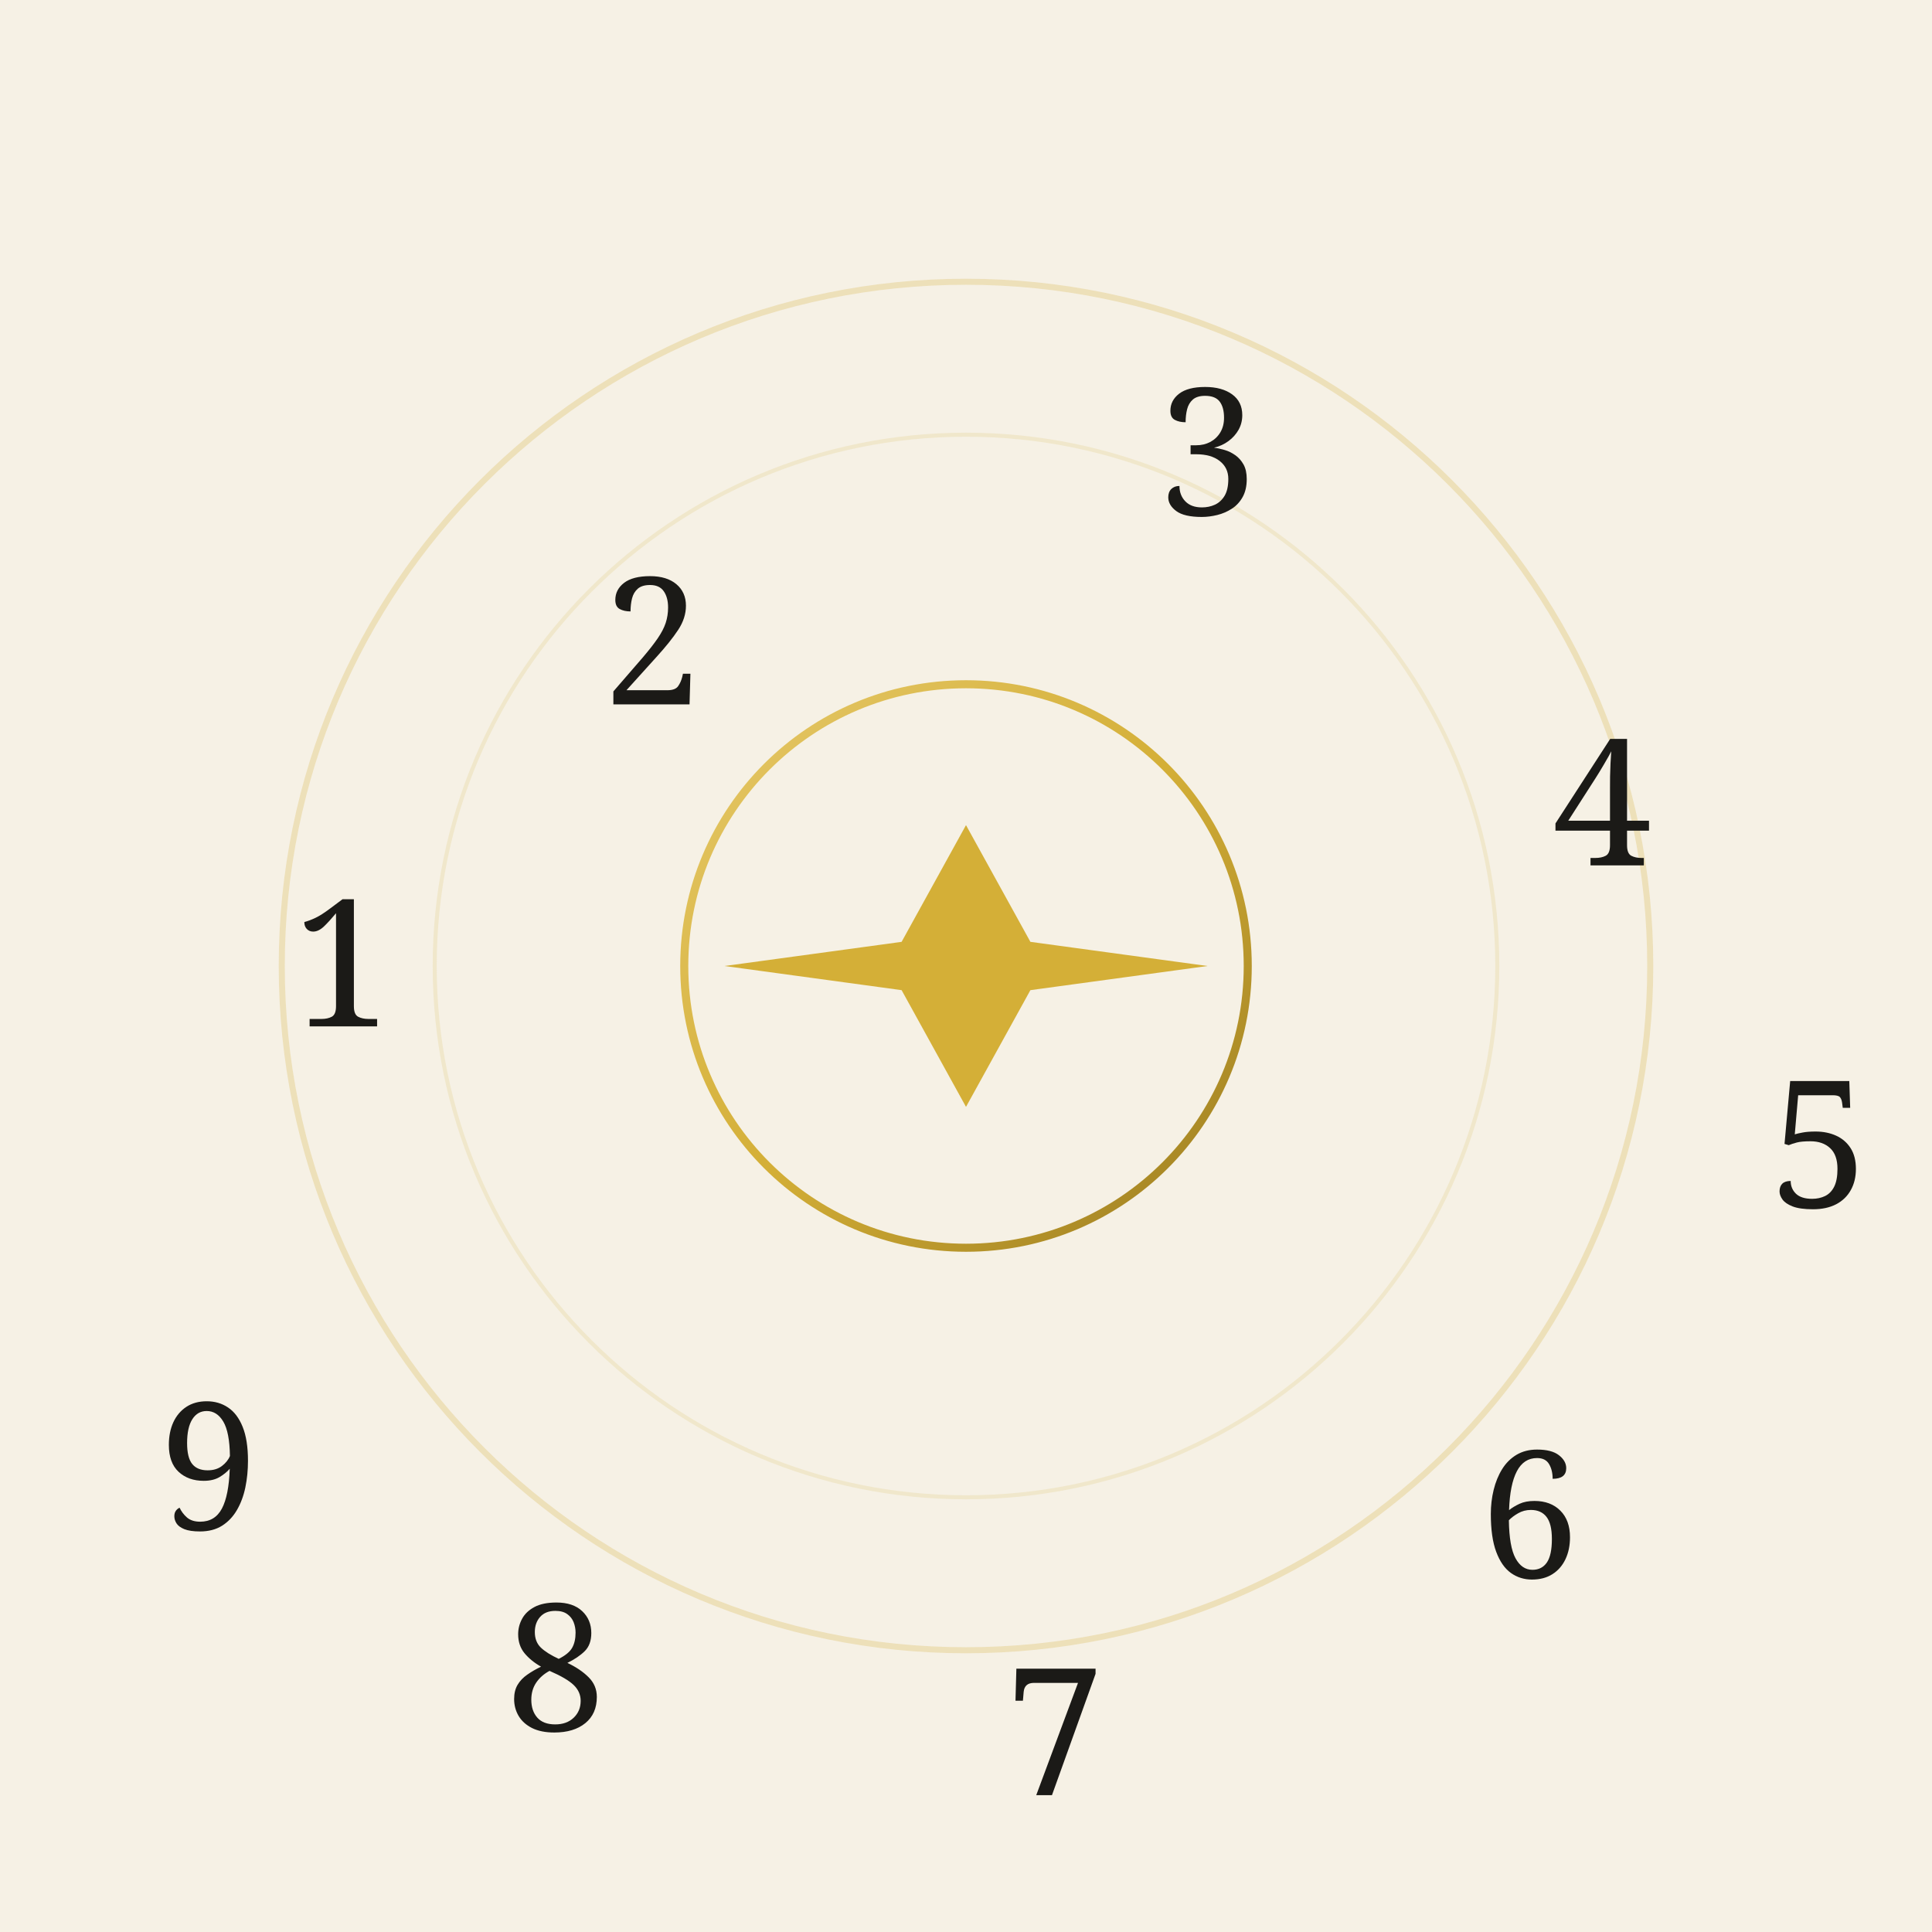
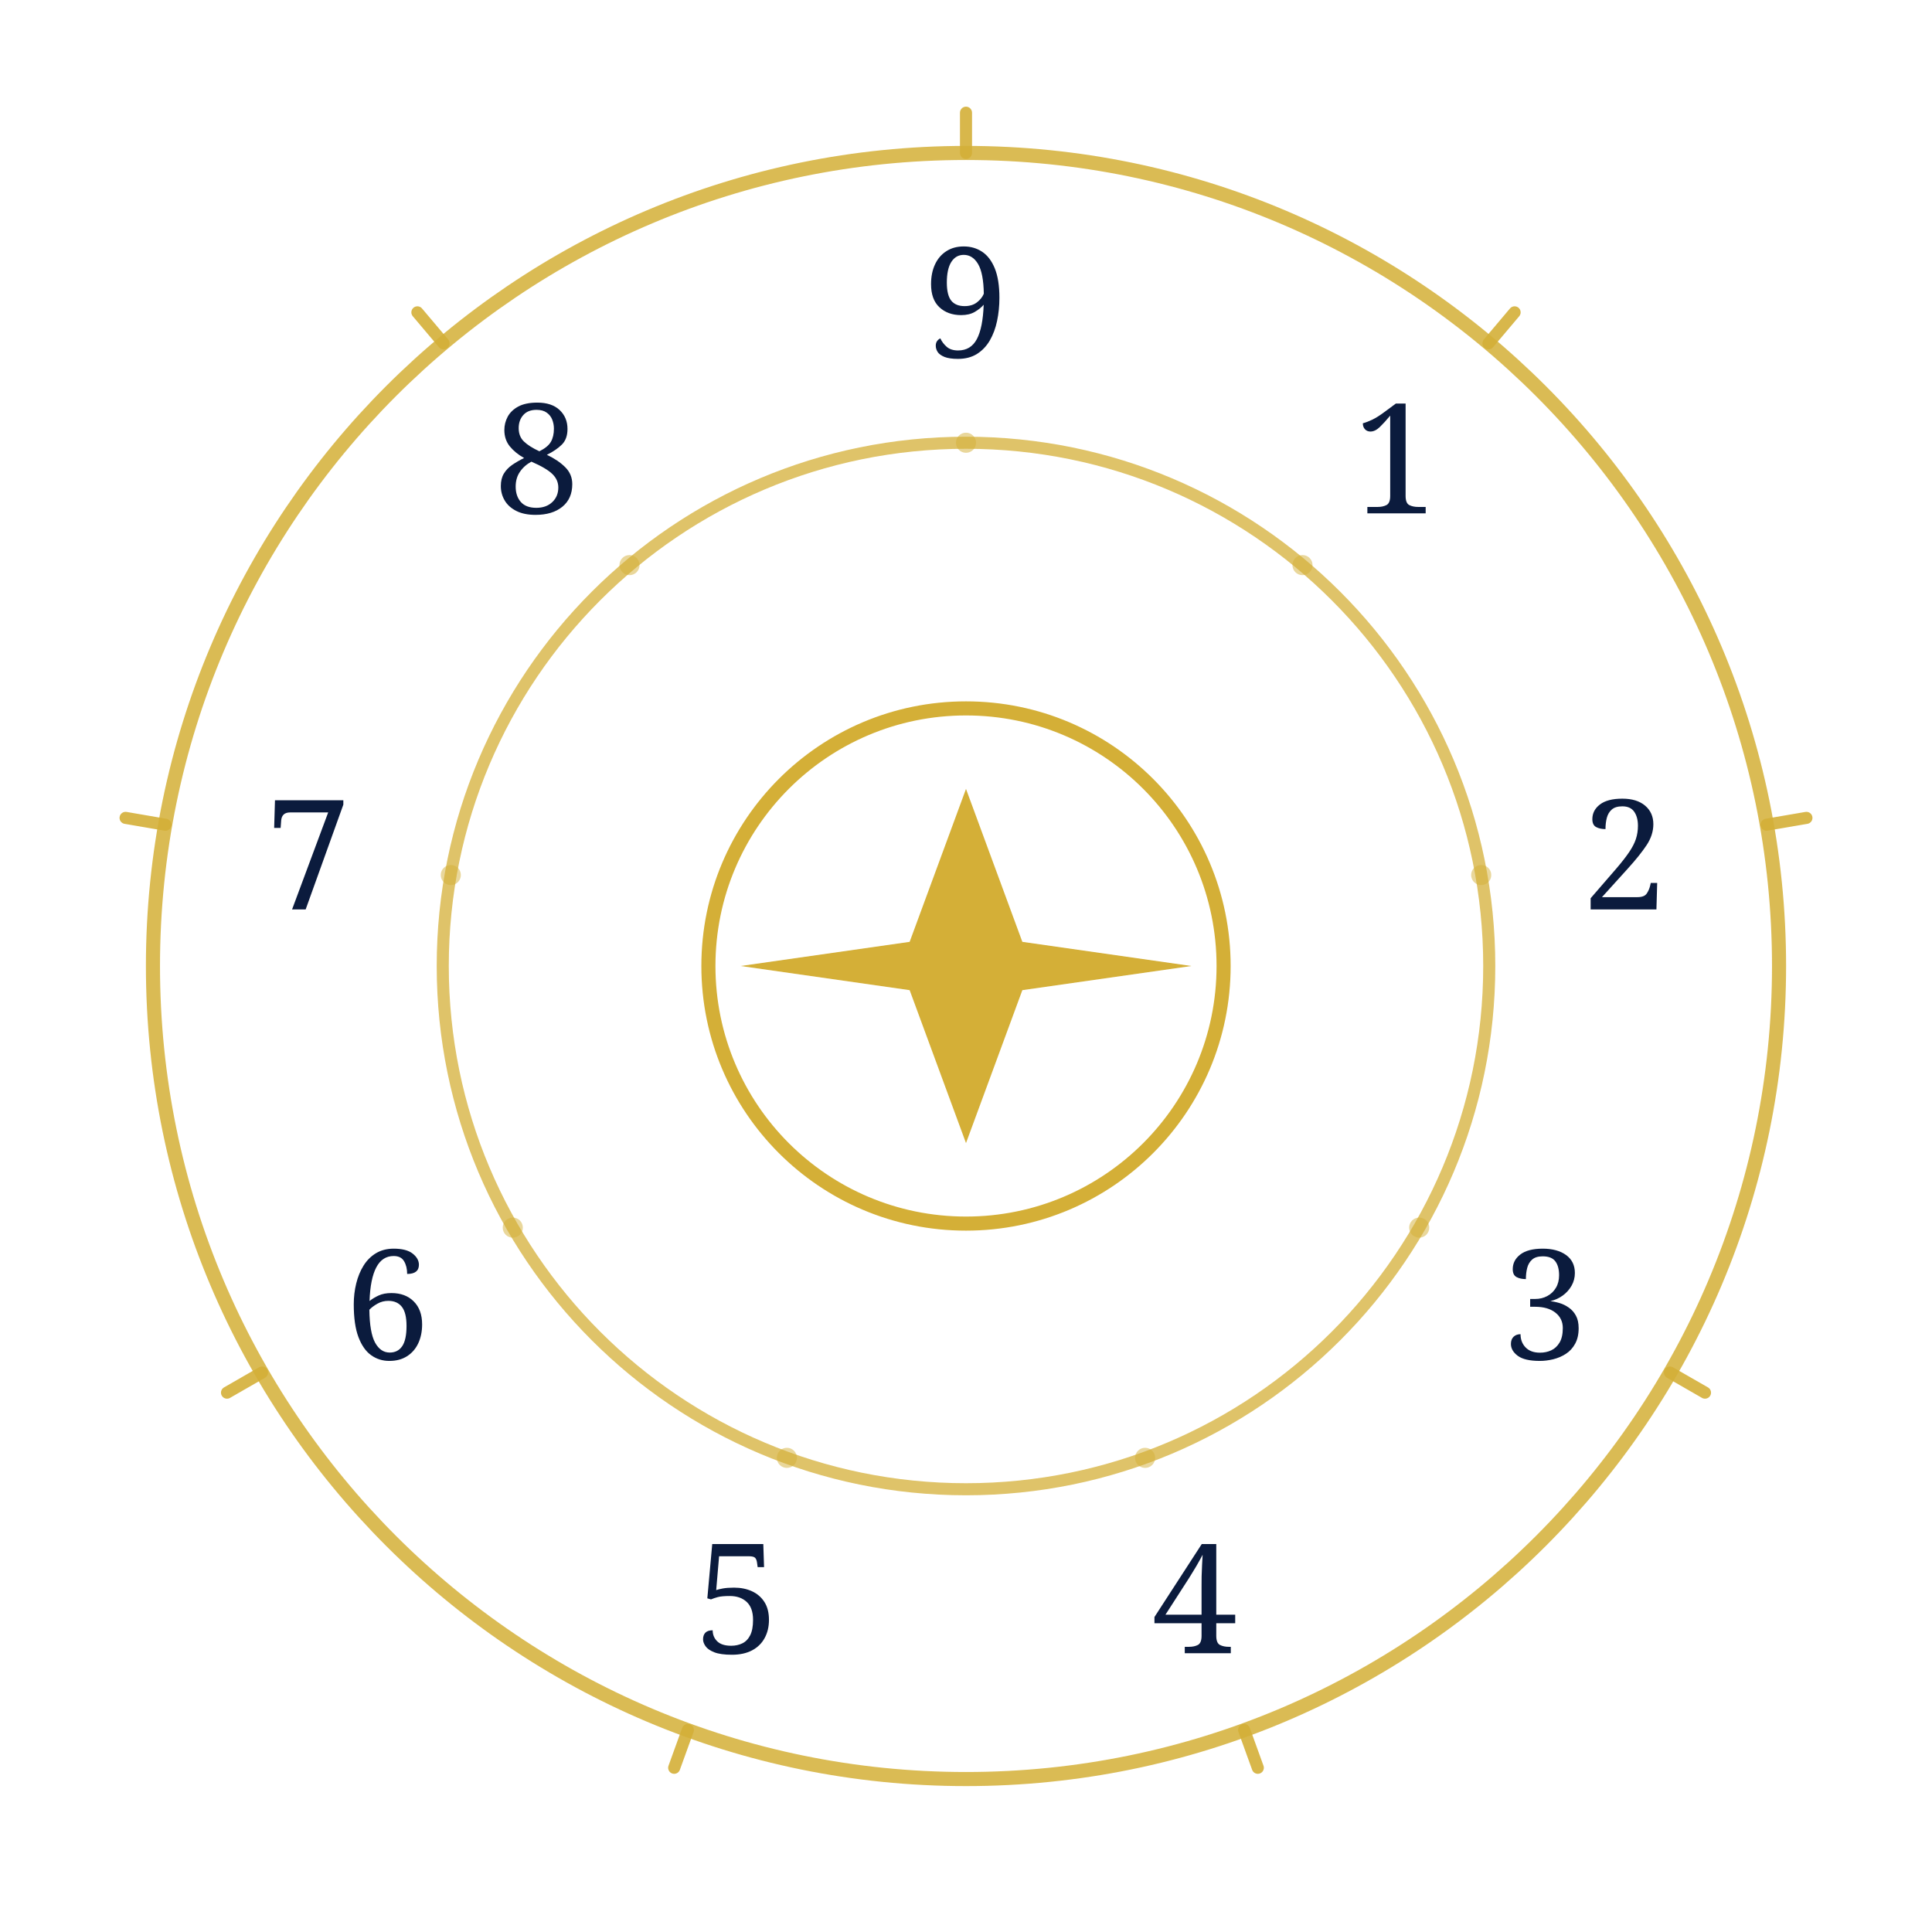
<svg xmlns="http://www.w3.org/2000/svg" viewBox="0 0 480 480" width="480" height="480">
-   <defs>
-     <linearGradient id="gold" x1="0" y1="0" x2="1" y2="1">
-       <stop offset="0" stop-color="#e6c96b" />
-       <stop offset="0.5" stop-color="#d4af37" />
-       <stop offset="1" stop-color="#9a7b1f" />
-     </linearGradient>
-   </defs>
-   <rect width="480" height="480" fill="#f6f1e5" />
-   <circle cx="240" cy="240" r="170" fill="none" stroke="#d4af37" stroke-opacity="0.25" stroke-width="1.5" />
-   <circle cx="240" cy="240" r="132" fill="none" stroke="#d4af37" stroke-opacity="0.15" stroke-width="1" />
-   <g font-family="Georgia, serif" fill="#1b1a17">
-     <text x="85" y="255" text-anchor="middle" font-size="44">1</text>
-     <text x="162" y="175" text-anchor="middle" font-size="44">2</text>
-     <text x="300" y="128" text-anchor="middle" font-size="44">3</text>
-     <text x="398" y="215" text-anchor="middle" font-size="44">4</text>
-     <text x="452" y="300" text-anchor="middle" font-size="44">5</text>
-     <text x="380" y="392" text-anchor="middle" font-size="44">6</text>
-     <text x="262" y="446" text-anchor="middle" font-size="44">7</text>
-     <text x="138" y="430" text-anchor="middle" font-size="44">8</text>
-     <text x="52" y="380" text-anchor="middle" font-size="44">9</text>
+   <rect width="480" height="480" fill="#ffffff" />
+   <circle cx="240" cy="240" r="202" fill="none" stroke="#d4af37" stroke-opacity="0.85" stroke-width="3.5" />
+   <circle cx="240" cy="240" r="130" fill="none" stroke="#d4af37" stroke-opacity="0.75" stroke-width="3" />
+   <g stroke="#d4af37" stroke-width="3" stroke-linecap="round" opacity="0.9">
+     <line x1="240.0" y1="38.0" x2="240.0" y2="28.0" />
+     <line x1="369.8" y1="85.3" x2="376.3" y2="77.6" />
+     <line x1="438.9" y1="204.9" x2="448.8" y2="203.2" />
+     <line x1="414.9" y1="341.0" x2="423.6" y2="346.0" />
+     <line x1="309.1" y1="429.8" x2="312.5" y2="439.2" />
+     <line x1="170.9" y1="429.8" x2="167.5" y2="439.2" />
+     <line x1="65.1" y1="341.0" x2="56.4" y2="346.0" />
+     <line x1="41.1" y1="204.9" x2="31.2" y2="203.2" />
+     <line x1="110.2" y1="85.3" x2="103.7" y2="77.6" />
  </g>
-   <circle cx="240" cy="240" r="70" fill="none" stroke="url(#gold)" stroke-width="2" />
-   <path d="M240 205 L256 234 L300 240 L256 246 L240 275 L224 246 L180 240 L224 234 Z" fill="#d4af37" />
+   <g fill="#d4af37" opacity="0.5">
+     <circle cx="240.0" cy="110.0" r="2.5" />
+     <circle cx="323.6" cy="140.4" r="2.5" />
+     <circle cx="368.0" cy="217.4" r="2.5" />
+     <circle cx="352.6" cy="305.0" r="2.5" />
+     <circle cx="284.5" cy="362.2" r="2.5" />
+     <circle cx="195.5" cy="362.2" r="2.5" />
+     <circle cx="127.4" cy="305.0" r="2.5" />
+     <circle cx="112.0" cy="217.4" r="2.5" />
+     <circle cx="156.4" cy="140.4" r="2.5" />
+   </g>
+   <g font-family="'DM Serif Display', Georgia, serif" font-size="38" font-weight="normal" fill="#0b1b3d" text-anchor="middle" dominant-baseline="central">
+     <text x="240.0" y="74.0">9</text>
+     <text x="346.7" y="112.8">1</text>
+     <text x="403.5" y="211.2">2</text>
+     <text x="383.8" y="323.0">3</text>
+     <text x="296.8" y="396.0">4</text>
+     <text x="183.2" y="396.0">5</text>
+     <text x="96.2" y="323.0">6</text>
+     <text x="76.5" y="211.2">7</text>
+     <text x="133.3" y="112.8">8</text>
+   </g>
+   <circle cx="240" cy="240" r="64" fill="none" stroke="#d4af37" stroke-width="3.5" />
+   <circle cx="240" cy="240" r="6" fill="#d4af37" />
+   <path d="M240 196 L254 234 L296 240 L254 246 L240 284 L226 246 L184 240 L226 234 Z" fill="#d4af37" />
</svg>
